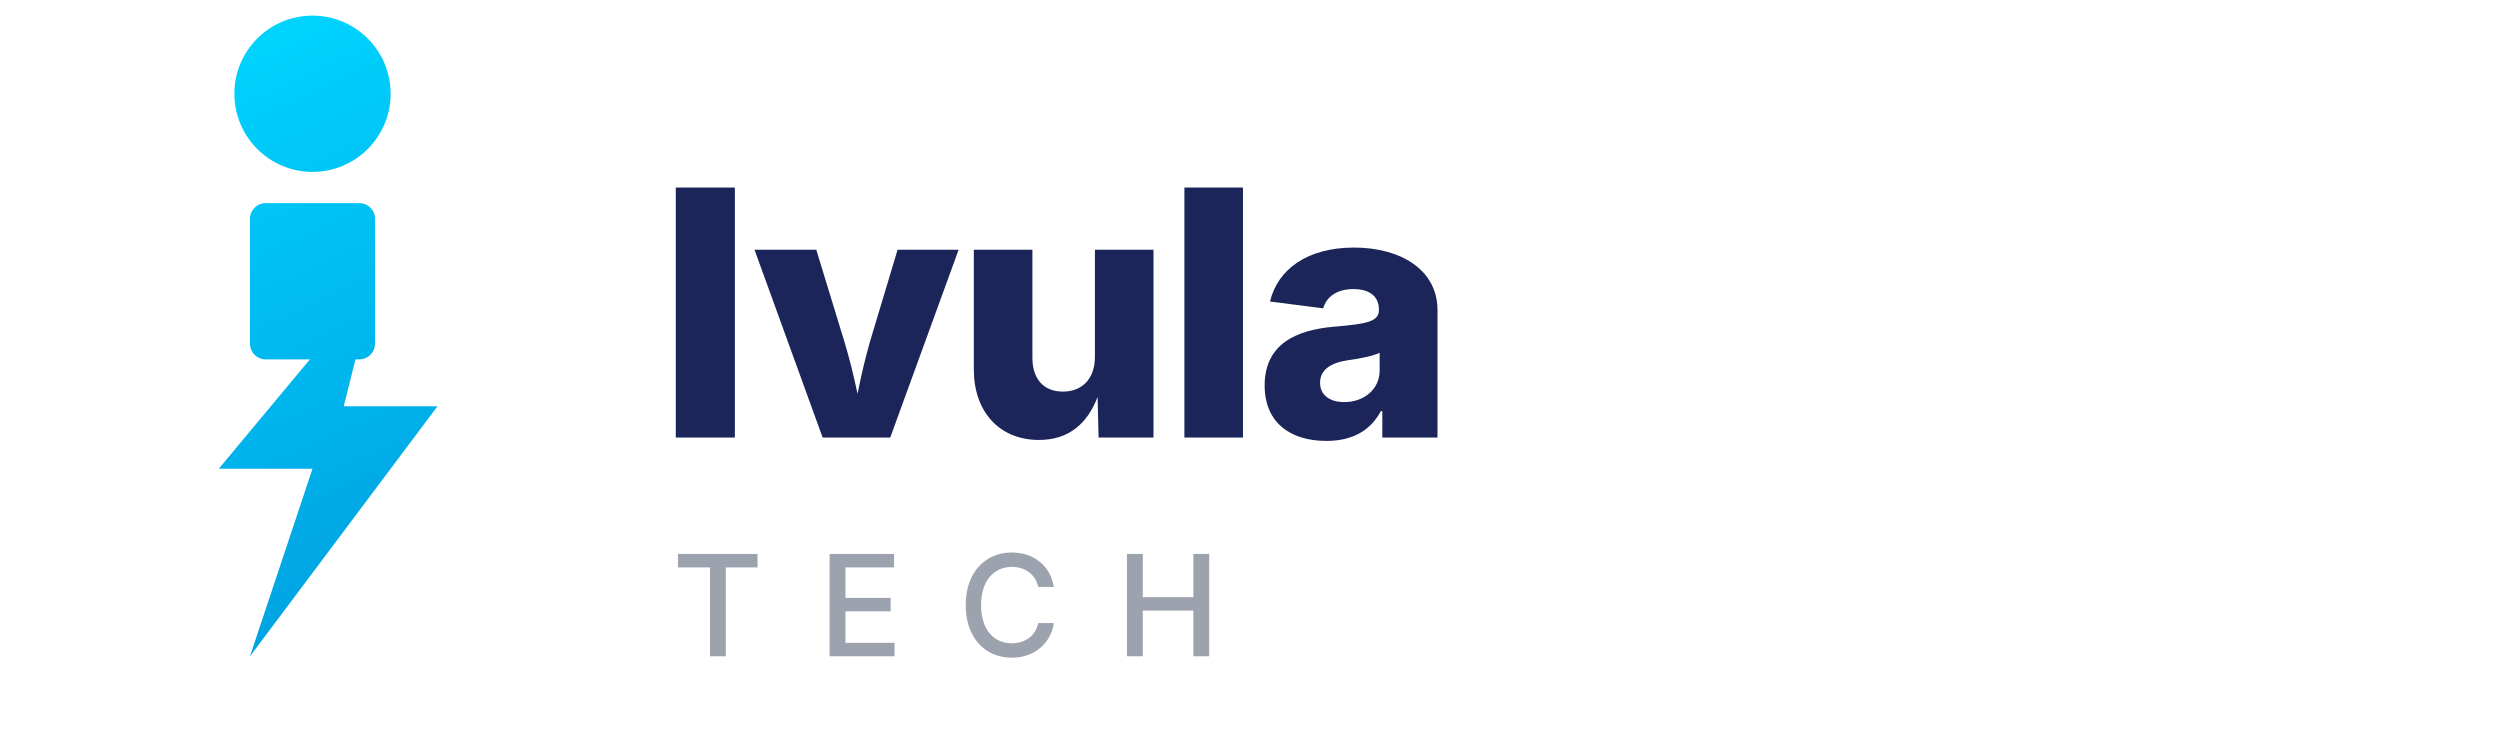
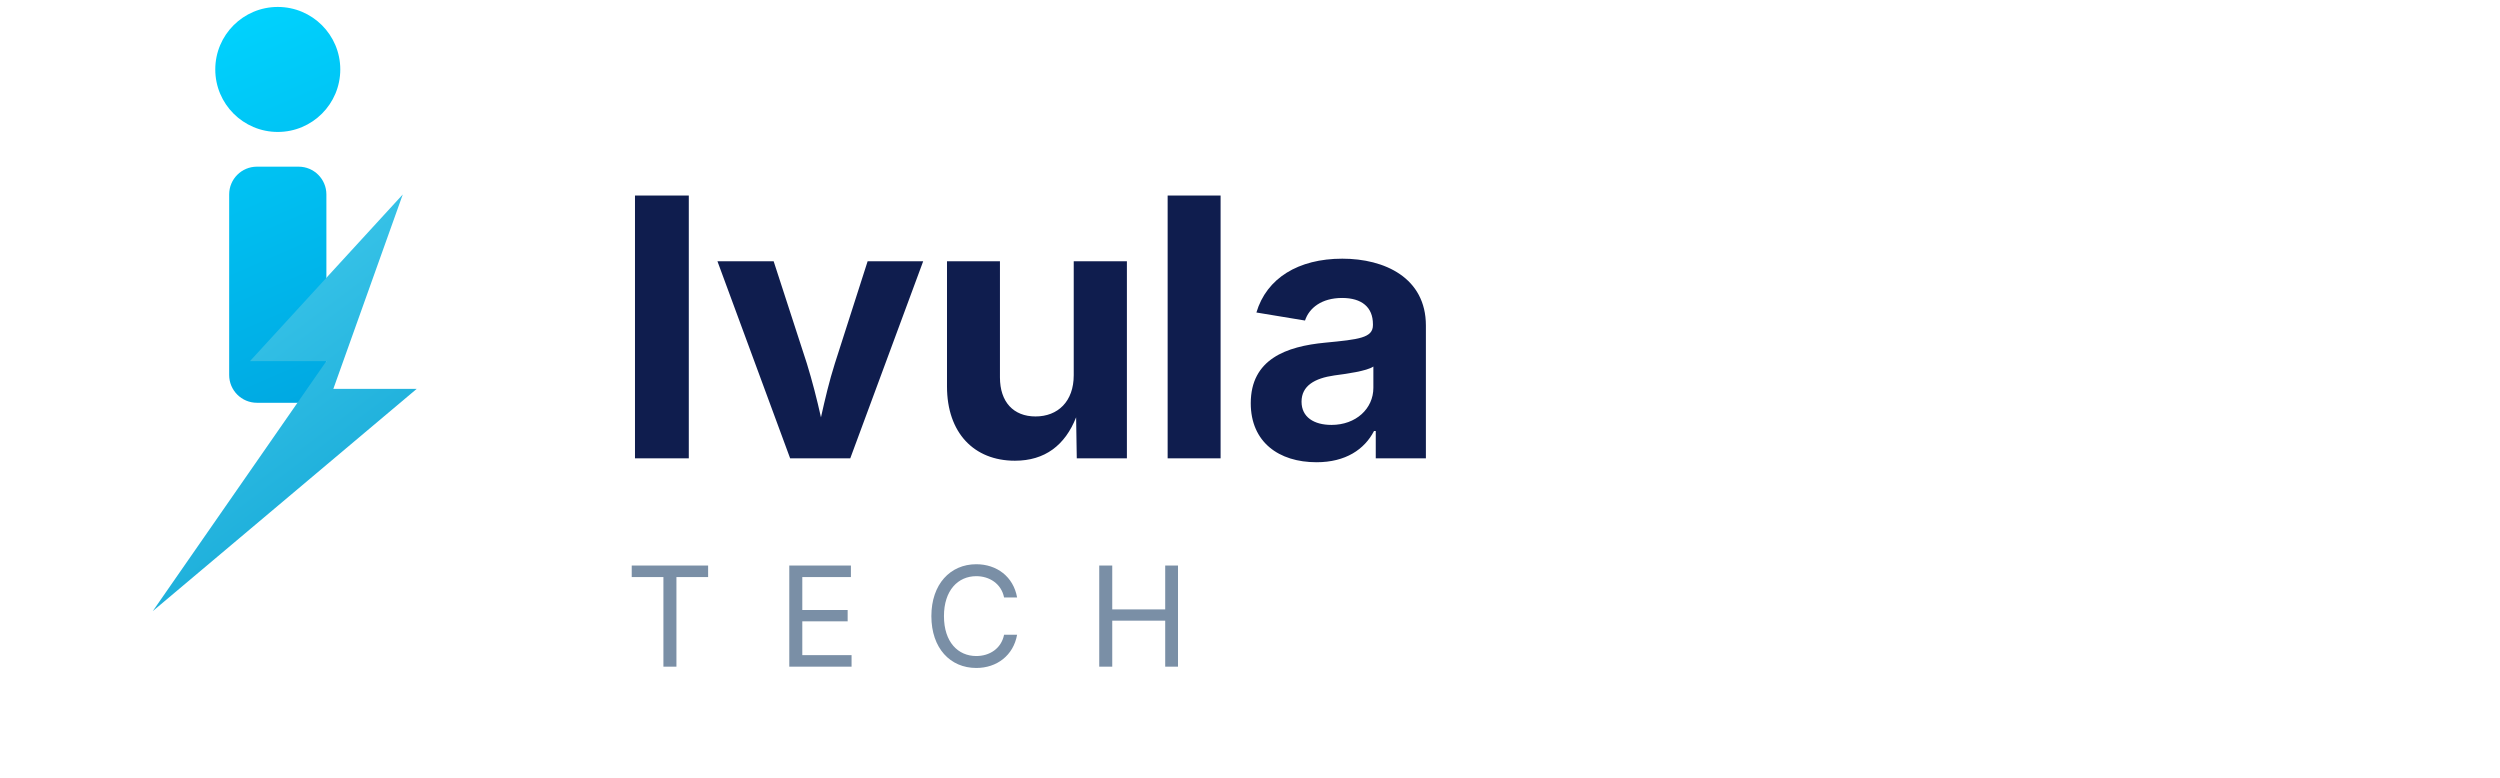
- <svg xmlns="http://www.w3.org/2000/svg" viewBox="0 0 160 48" fill="none">
-   <g>
-     <circle cx="20" cy="6" r="5" fill="url(#cyanGrad)" />
-     <rect x="16" y="13" width="8" height="10" rx="1" fill="url(#cyanGrad)" />
-     <polygon points="24,18 14,30 20,30 16,42 28,26 22,26" fill="url(#cyanGrad)" />
-   </g>
-   <text x="42" y="28" font-family="system-ui,-apple-system,BlinkMacSystemFont,sans-serif" font-weight="800" font-size="22" fill="#1B2559" letter-spacing="-0.5">Ivula</text>
-   <text x="43" y="42" font-family="system-ui,-apple-system,BlinkMacSystemFont,sans-serif" font-weight="500" font-size="9" fill="#9CA3AF" letter-spacing="3.5">TECH</text>
+ <svg xmlns="http://www.w3.org/2000/svg" viewBox="0 0 180 56" fill="none">
  <defs>
-     <linearGradient id="cyanGrad" x1="10" y1="4" x2="28" y2="44" gradientUnits="userSpaceOnUse">
+     <linearGradient id="iGrad" x1="12" y1="2" x2="32" y2="48" gradientUnits="userSpaceOnUse">
      <stop offset="0%" stop-color="#00D4FF" />
-       <stop offset="100%" stop-color="#0099DD" />
+       <stop offset="100%" stop-color="#0088CC" />
+     </linearGradient>
+     <linearGradient id="boltGrad" x1="10" y1="18" x2="34" y2="50" gradientUnits="userSpaceOnUse">
+       <stop offset="0%" stop-color="#44CCEE" />
+       <stop offset="100%" stop-color="#0099CC" />
    </linearGradient>
  </defs>
+   <circle cx="20" cy="5" r="4.5" fill="url(#iGrad)" />
+   <rect x="16.5" y="12" width="7" height="17" rx="2" fill="url(#iGrad)" />
+   <polygon points="29,14 18,26 23.5,26 11,44 30,28 24,28" fill="url(#boltGrad)" />
+   <text x="44" y="33" font-family="'Inter','Helvetica Neue',Arial,sans-serif" font-weight="700" font-size="26" fill="#0F1D4E" letter-spacing="-0.3">Ivula</text>
+   <text x="45" y="48" font-family="'Inter','Helvetica Neue',Arial,sans-serif" font-weight="400" font-size="10" fill="#7A8FA6" letter-spacing="4.5">TECH</text>
</svg>
